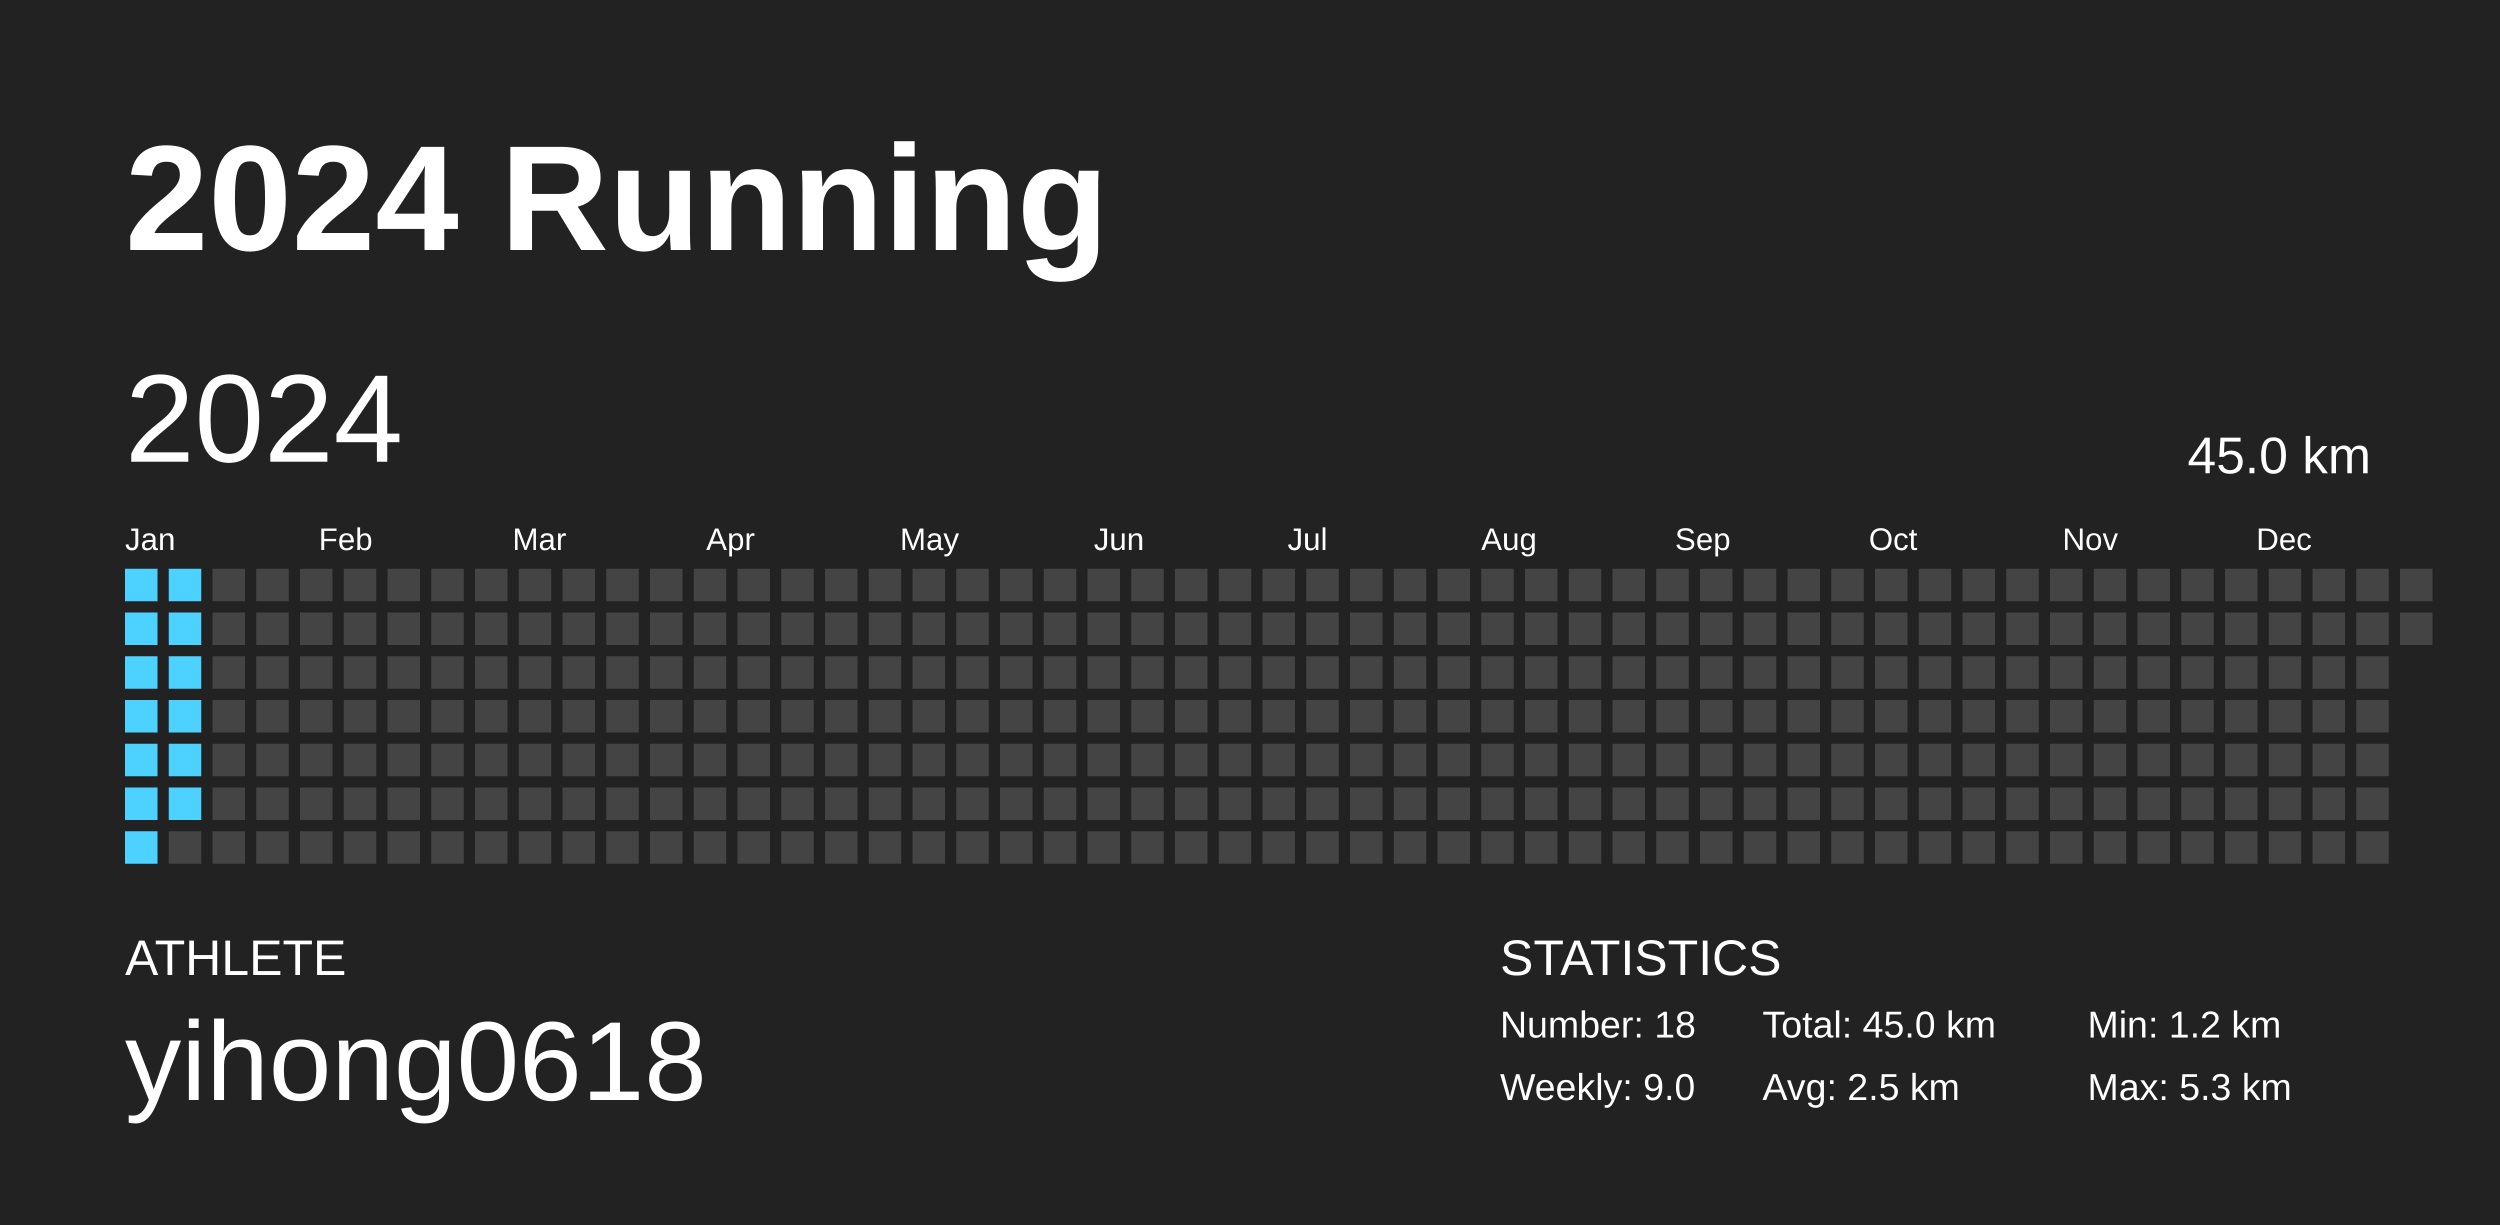
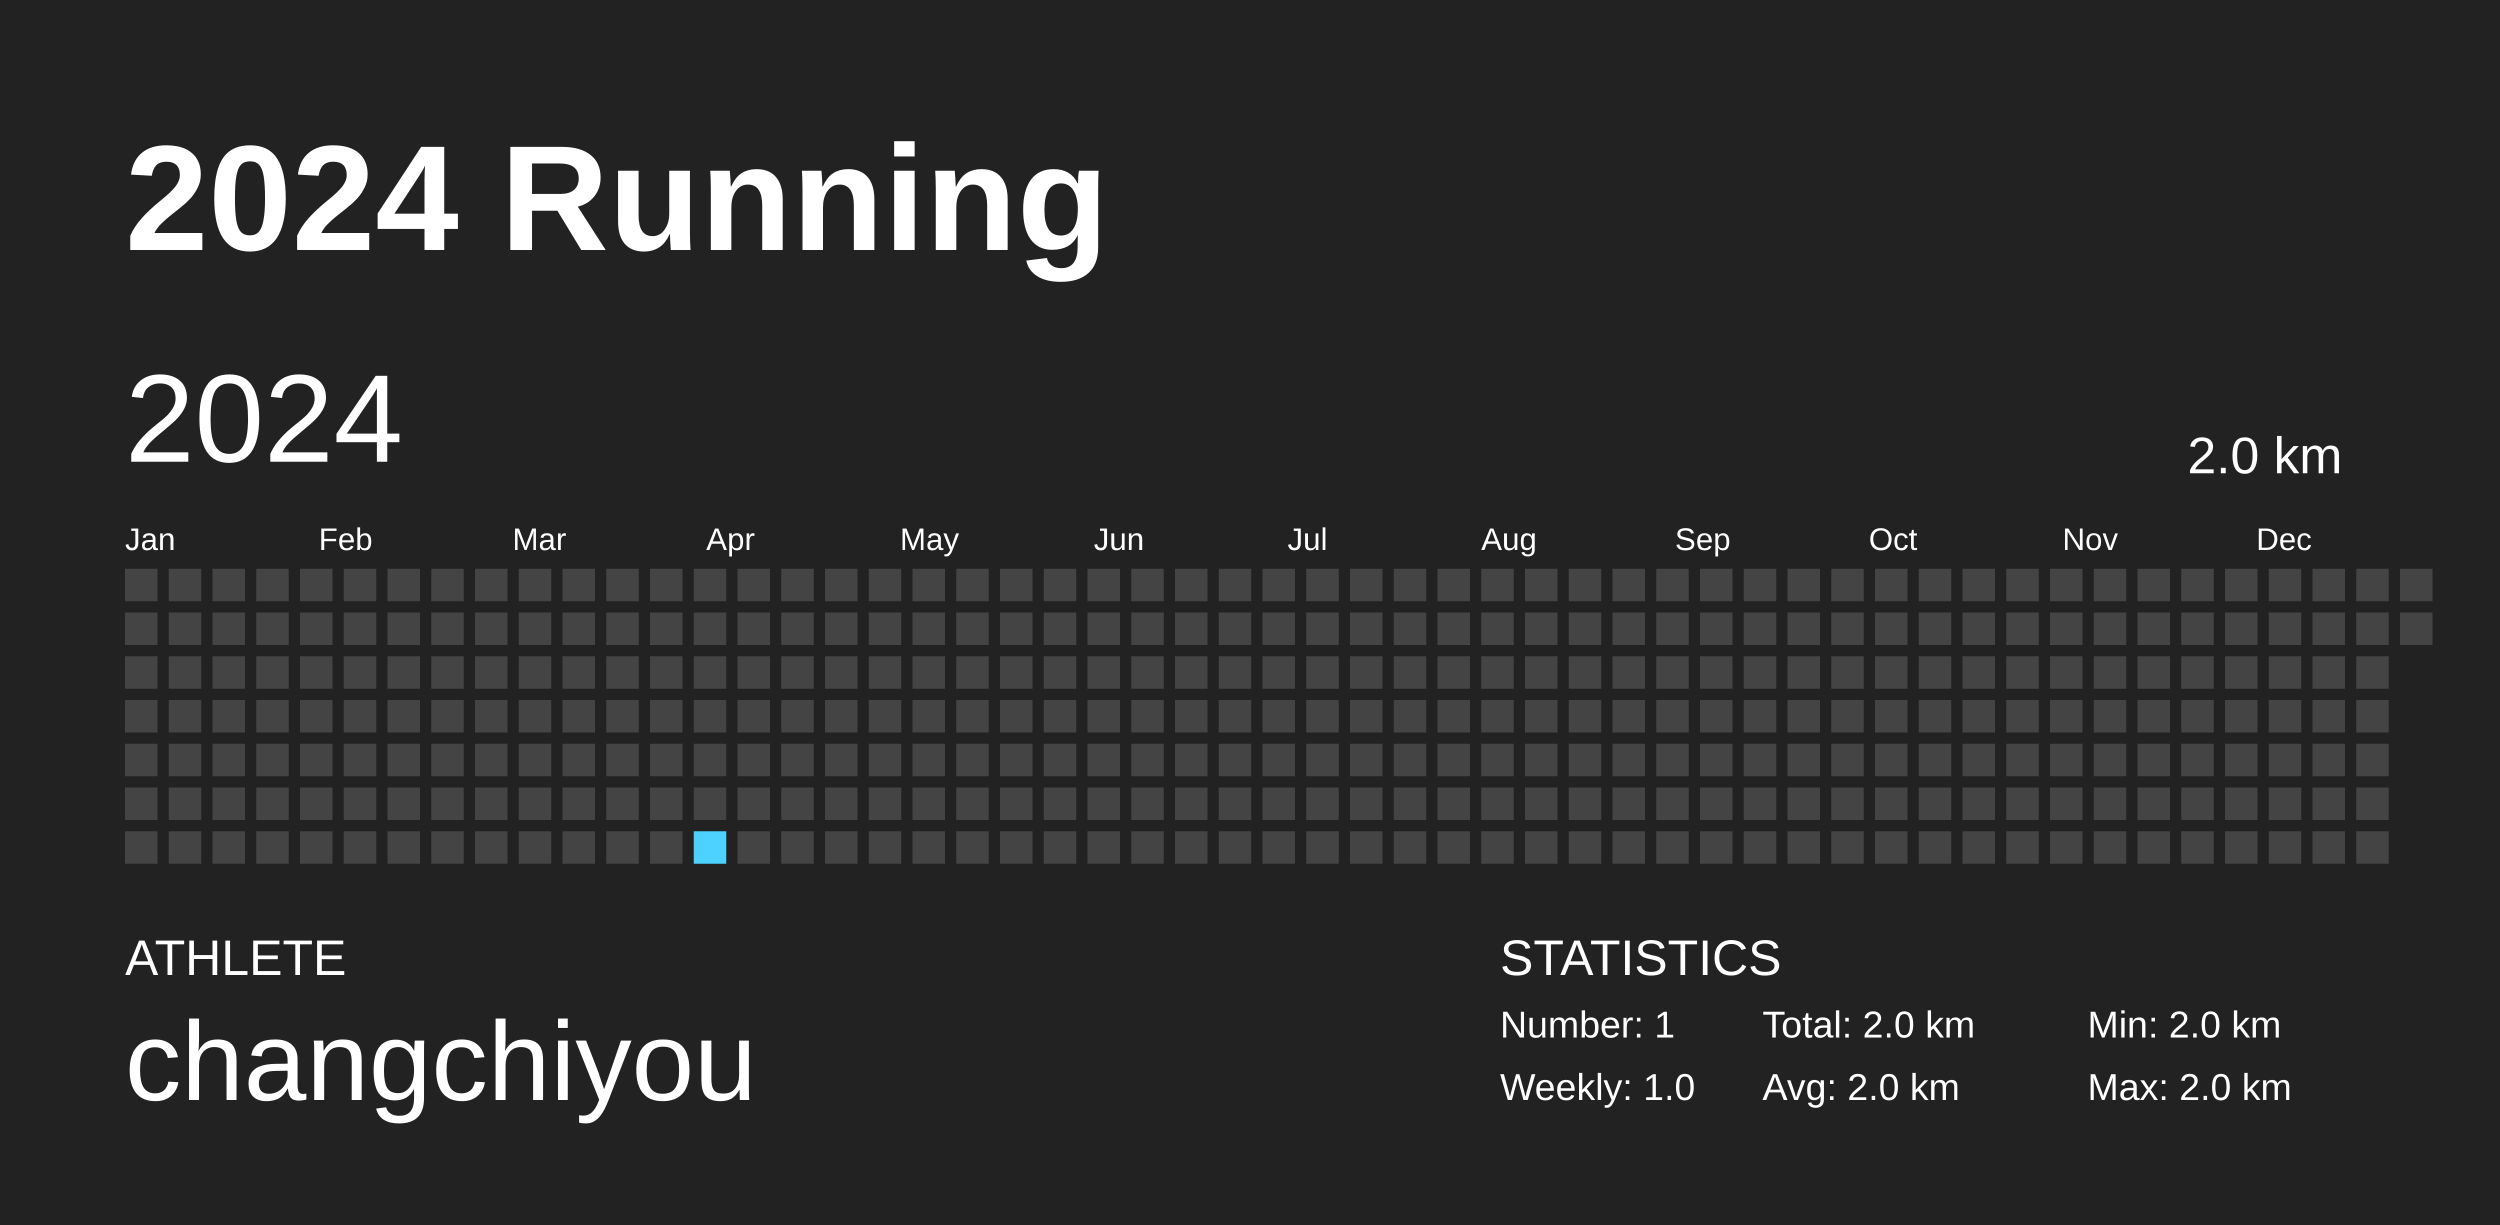
<svg xmlns="http://www.w3.org/2000/svg" baseProfile="full" height="98mm" version="1.1" viewBox="0,0,200,98" width="200mm">
  <defs />
  <rect fill="#222222" height="98" width="200" x="0" y="0" />
  <text fill="#FFFFFF" style="font-size:12px; font-family:Arial; font-weight:bold;" x="10" y="20">2024 Running</text>
  <text fill="#FFFFFF" style="font-size:4px; font-family:Arial" x="10" y="78">ATHLETE</text>
-   <text fill="#FFFFFF" style="font-size:9px; font-family:Arial" x="10" y="88">yihong0618</text>
+   <text fill="#FFFFFF" style="font-size:9px; font-family:Arial" x="10" y="88">changchiyou</text>
  <text fill="#FFFFFF" style="font-size:4px; font-family:Arial" x="120" y="78">STATISTICS</text>
-   <text fill="#FFFFFF" style="font-size:3px; font-family:Arial" x="120" y="83">Number: 18</text>
-   <text fill="#FFFFFF" style="font-size:3px; font-family:Arial" x="120" y="88">Weekly: 9.0</text>
-   <text fill="#FFFFFF" style="font-size:3px; font-family:Arial" x="141" y="83">Total: 45.0 km</text>
-   <text fill="#FFFFFF" style="font-size:3px; font-family:Arial" x="141" y="88">Avg: 2.5 km</text>
-   <text fill="#FFFFFF" style="font-size:3px; font-family:Arial" x="167" y="83">Min: 1.2 km</text>
-   <text fill="#FFFFFF" style="font-size:3px; font-family:Arial" x="167" y="88">Max: 5.3 km</text>
+   <text fill="#FFFFFF" style="font-size:3px; font-family:Arial" x="120" y="83">Number: 1</text>
+   <text fill="#FFFFFF" style="font-size:3px; font-family:Arial" x="120" y="88">Weekly: 1.0</text>
+   <text fill="#FFFFFF" style="font-size:3px; font-family:Arial" x="141" y="83">Total: 2.0 km</text>
+   <text fill="#FFFFFF" style="font-size:3px; font-family:Arial" x="141" y="88">Avg: 2.0 km</text>
+   <text fill="#FFFFFF" style="font-size:3px; font-family:Arial" x="167" y="83">Min: 2.0 km</text>
+   <text fill="#FFFFFF" style="font-size:3px; font-family:Arial" x="167" y="88">Max: 2.0 km</text>
  <text dominant-baseline="hanging" fill="#FFFFFF" style="font-size:10.0px; font-family:Arial;" x="10" y="30">2024</text>
-   <text dominant-baseline="hanging" fill="#FFFFFF" style="font-size:4.125px; font-family:Arial;" x="175" y="35">45.0 km</text>
+   <text dominant-baseline="hanging" fill="#FFFFFF" style="font-size:4.125px; font-family:Arial;" x="175" y="35">2.0 km</text>
  <text fill="#FFFFFF" style="font-size:2.5px; font-family:Arial" x="10.0" y="44">Jan</text>
  <text fill="#FFFFFF" style="font-size:2.5px; font-family:Arial" x="25.5" y="44">Feb</text>
  <text fill="#FFFFFF" style="font-size:2.5px; font-family:Arial" x="41.0" y="44">Mar</text>
  <text fill="#FFFFFF" style="font-size:2.5px; font-family:Arial" x="56.5" y="44">Apr</text>
  <text fill="#FFFFFF" style="font-size:2.5px; font-family:Arial" x="72.0" y="44">May</text>
  <text fill="#FFFFFF" style="font-size:2.5px; font-family:Arial" x="87.5" y="44">Jun</text>
  <text fill="#FFFFFF" style="font-size:2.5px; font-family:Arial" x="103.0" y="44">Jul</text>
  <text fill="#FFFFFF" style="font-size:2.5px; font-family:Arial" x="118.5" y="44">Aug</text>
  <text fill="#FFFFFF" style="font-size:2.5px; font-family:Arial" x="134.0" y="44">Sep</text>
  <text fill="#FFFFFF" style="font-size:2.5px; font-family:Arial" x="149.5" y="44">Oct</text>
  <text fill="#FFFFFF" style="font-size:2.5px; font-family:Arial" x="165.0" y="44">Nov</text>
  <text fill="#FFFFFF" style="font-size:2.5px; font-family:Arial" x="180.5" y="44">Dec</text>
-   <rect fill="#4dd2ff" height="2.6" width="2.6" x="10.0" y="45.5" />
-   <rect fill="#4dd2ff" height="2.6" width="2.6" x="10.0" y="49.0" />
-   <rect fill="#4dd2ff" height="2.6" width="2.6" x="10.0" y="52.5" />
-   <rect fill="#4dd2ff" height="2.6" width="2.6" x="10.0" y="56.0" />
-   <rect fill="#4dd2ff" height="2.6" width="2.6" x="10.0" y="59.5" />
-   <rect fill="#4dd2ff" height="2.6" width="2.6" x="10.0" y="63.0" />
-   <rect fill="#4dd2ff" height="2.6" width="2.6" x="10.0" y="66.5" />
-   <rect fill="#4dd2ff" height="2.6" width="2.6" x="13.5" y="45.5" />
-   <rect fill="#4dd2ff" height="2.6" width="2.6" x="13.5" y="49.0" />
-   <rect fill="#4dd2ff" height="2.6" width="2.6" x="13.5" y="52.5" />
-   <rect fill="#4dd2ff" height="2.6" width="2.6" x="13.5" y="56.0" />
-   <rect fill="#4dd2ff" height="2.6" width="2.6" x="13.5" y="59.5" />
-   <rect fill="#4dd2ff" height="2.6" width="2.6" x="13.5" y="63.0" />
+   <rect fill="#444444" height="2.6" width="2.6" x="10.0" y="45.5" />
+   <rect fill="#444444" height="2.6" width="2.6" x="10.0" y="49.0" />
+   <rect fill="#444444" height="2.6" width="2.6" x="10.0" y="52.5" />
+   <rect fill="#444444" height="2.6" width="2.6" x="10.0" y="56.0" />
+   <rect fill="#444444" height="2.6" width="2.6" x="10.0" y="59.5" />
+   <rect fill="#444444" height="2.6" width="2.6" x="10.0" y="63.0" />
+   <rect fill="#444444" height="2.6" width="2.6" x="10.0" y="66.5" />
+   <rect fill="#444444" height="2.6" width="2.6" x="13.5" y="45.5" />
+   <rect fill="#444444" height="2.6" width="2.6" x="13.5" y="49.0" />
+   <rect fill="#444444" height="2.6" width="2.6" x="13.5" y="52.5" />
+   <rect fill="#444444" height="2.6" width="2.6" x="13.5" y="56.0" />
+   <rect fill="#444444" height="2.6" width="2.6" x="13.5" y="59.5" />
+   <rect fill="#444444" height="2.6" width="2.6" x="13.5" y="63.0" />
  <rect fill="#444444" height="2.6" width="2.6" x="13.5" y="66.5" />
  <rect fill="#444444" height="2.6" width="2.6" x="17.0" y="45.5" />
  <rect fill="#444444" height="2.6" width="2.6" x="17.0" y="49.0" />
  <rect fill="#444444" height="2.6" width="2.6" x="17.0" y="52.5" />
  <rect fill="#444444" height="2.6" width="2.6" x="17.0" y="56.0" />
  <rect fill="#444444" height="2.6" width="2.6" x="17.0" y="59.5" />
  <rect fill="#444444" height="2.6" width="2.6" x="17.0" y="63.0" />
  <rect fill="#444444" height="2.6" width="2.6" x="17.0" y="66.5" />
  <rect fill="#444444" height="2.6" width="2.6" x="20.5" y="45.5" />
  <rect fill="#444444" height="2.6" width="2.6" x="20.5" y="49.0" />
  <rect fill="#444444" height="2.6" width="2.6" x="20.5" y="52.5" />
  <rect fill="#444444" height="2.6" width="2.6" x="20.5" y="56.0" />
  <rect fill="#444444" height="2.6" width="2.6" x="20.5" y="59.5" />
  <rect fill="#444444" height="2.6" width="2.6" x="20.5" y="63.0" />
  <rect fill="#444444" height="2.6" width="2.6" x="20.5" y="66.5" />
  <rect fill="#444444" height="2.6" width="2.6" x="24.0" y="45.5" />
  <rect fill="#444444" height="2.6" width="2.6" x="24.0" y="49.0" />
  <rect fill="#444444" height="2.6" width="2.6" x="24.0" y="52.5" />
  <rect fill="#444444" height="2.6" width="2.6" x="24.0" y="56.0" />
  <rect fill="#444444" height="2.6" width="2.6" x="24.0" y="59.5" />
  <rect fill="#444444" height="2.6" width="2.6" x="24.0" y="63.0" />
  <rect fill="#444444" height="2.6" width="2.6" x="24.0" y="66.5" />
  <rect fill="#444444" height="2.6" width="2.6" x="27.5" y="45.5" />
  <rect fill="#444444" height="2.6" width="2.6" x="27.5" y="49.0" />
  <rect fill="#444444" height="2.6" width="2.6" x="27.5" y="52.5" />
  <rect fill="#444444" height="2.6" width="2.6" x="27.5" y="56.0" />
  <rect fill="#444444" height="2.6" width="2.6" x="27.5" y="59.5" />
  <rect fill="#444444" height="2.6" width="2.6" x="27.5" y="63.0" />
  <rect fill="#444444" height="2.6" width="2.6" x="27.5" y="66.5" />
  <rect fill="#444444" height="2.6" width="2.6" x="31.0" y="45.5" />
  <rect fill="#444444" height="2.6" width="2.6" x="31.0" y="49.0" />
  <rect fill="#444444" height="2.6" width="2.6" x="31.0" y="52.5" />
  <rect fill="#444444" height="2.6" width="2.6" x="31.0" y="56.0" />
  <rect fill="#444444" height="2.6" width="2.6" x="31.0" y="59.5" />
  <rect fill="#444444" height="2.6" width="2.6" x="31.0" y="63.0" />
  <rect fill="#444444" height="2.6" width="2.6" x="31.0" y="66.5" />
  <rect fill="#444444" height="2.6" width="2.6" x="34.5" y="45.5" />
  <rect fill="#444444" height="2.6" width="2.6" x="34.5" y="49.0" />
  <rect fill="#444444" height="2.6" width="2.6" x="34.5" y="52.5" />
  <rect fill="#444444" height="2.6" width="2.6" x="34.5" y="56.0" />
  <rect fill="#444444" height="2.6" width="2.6" x="34.5" y="59.5" />
  <rect fill="#444444" height="2.6" width="2.6" x="34.5" y="63.0" />
  <rect fill="#444444" height="2.6" width="2.6" x="34.5" y="66.5" />
  <rect fill="#444444" height="2.6" width="2.6" x="38.0" y="45.5" />
  <rect fill="#444444" height="2.6" width="2.6" x="38.0" y="49.0" />
  <rect fill="#444444" height="2.6" width="2.6" x="38.0" y="52.5" />
  <rect fill="#444444" height="2.6" width="2.6" x="38.0" y="56.0" />
  <rect fill="#444444" height="2.6" width="2.6" x="38.0" y="59.5" />
  <rect fill="#444444" height="2.6" width="2.6" x="38.0" y="63.0" />
  <rect fill="#444444" height="2.6" width="2.6" x="38.0" y="66.5" />
  <rect fill="#444444" height="2.6" width="2.6" x="41.5" y="45.5" />
  <rect fill="#444444" height="2.6" width="2.6" x="41.5" y="49.0" />
  <rect fill="#444444" height="2.6" width="2.6" x="41.5" y="52.5" />
  <rect fill="#444444" height="2.6" width="2.6" x="41.5" y="56.0" />
  <rect fill="#444444" height="2.6" width="2.6" x="41.5" y="59.5" />
  <rect fill="#444444" height="2.6" width="2.6" x="41.5" y="63.0" />
  <rect fill="#444444" height="2.6" width="2.6" x="41.5" y="66.5" />
  <rect fill="#444444" height="2.6" width="2.6" x="45.0" y="45.5" />
  <rect fill="#444444" height="2.6" width="2.6" x="45.0" y="49.0" />
  <rect fill="#444444" height="2.6" width="2.6" x="45.0" y="52.5" />
  <rect fill="#444444" height="2.6" width="2.6" x="45.0" y="56.0" />
  <rect fill="#444444" height="2.6" width="2.6" x="45.0" y="59.5" />
  <rect fill="#444444" height="2.6" width="2.6" x="45.0" y="63.0" />
  <rect fill="#444444" height="2.6" width="2.6" x="45.0" y="66.5" />
  <rect fill="#444444" height="2.6" width="2.6" x="48.5" y="45.5" />
  <rect fill="#444444" height="2.6" width="2.6" x="48.5" y="49.0" />
  <rect fill="#444444" height="2.6" width="2.6" x="48.5" y="52.5" />
  <rect fill="#444444" height="2.6" width="2.6" x="48.5" y="56.0" />
  <rect fill="#444444" height="2.6" width="2.6" x="48.5" y="59.5" />
  <rect fill="#444444" height="2.6" width="2.6" x="48.5" y="63.0" />
  <rect fill="#444444" height="2.6" width="2.6" x="48.5" y="66.5" />
  <rect fill="#444444" height="2.6" width="2.6" x="52.0" y="45.5" />
  <rect fill="#444444" height="2.6" width="2.6" x="52.0" y="49.0" />
  <rect fill="#444444" height="2.6" width="2.6" x="52.0" y="52.5" />
  <rect fill="#444444" height="2.6" width="2.6" x="52.0" y="56.0" />
  <rect fill="#444444" height="2.6" width="2.6" x="52.0" y="59.5" />
  <rect fill="#444444" height="2.6" width="2.6" x="52.0" y="63.0" />
  <rect fill="#444444" height="2.6" width="2.6" x="52.0" y="66.5" />
  <rect fill="#444444" height="2.6" width="2.6" x="55.5" y="45.5" />
  <rect fill="#444444" height="2.6" width="2.6" x="55.5" y="49.0" />
  <rect fill="#444444" height="2.6" width="2.6" x="55.5" y="52.5" />
  <rect fill="#444444" height="2.6" width="2.6" x="55.5" y="56.0" />
  <rect fill="#444444" height="2.6" width="2.6" x="55.5" y="59.5" />
  <rect fill="#444444" height="2.6" width="2.6" x="55.5" y="63.0" />
-   <rect fill="#444444" height="2.6" width="2.6" x="55.5" y="66.5" />
+   <rect fill="#4DD2FF" height="2.6" width="2.6" x="55.5" y="66.5" />
  <rect fill="#444444" height="2.6" width="2.6" x="59.0" y="45.5" />
  <rect fill="#444444" height="2.6" width="2.6" x="59.0" y="49.0" />
  <rect fill="#444444" height="2.6" width="2.6" x="59.0" y="52.5" />
  <rect fill="#444444" height="2.6" width="2.6" x="59.0" y="56.0" />
  <rect fill="#444444" height="2.6" width="2.6" x="59.0" y="59.5" />
  <rect fill="#444444" height="2.6" width="2.6" x="59.0" y="63.0" />
  <rect fill="#444444" height="2.6" width="2.6" x="59.0" y="66.5" />
  <rect fill="#444444" height="2.6" width="2.6" x="62.5" y="45.5" />
  <rect fill="#444444" height="2.6" width="2.6" x="62.5" y="49.0" />
  <rect fill="#444444" height="2.6" width="2.6" x="62.5" y="52.5" />
  <rect fill="#444444" height="2.6" width="2.6" x="62.5" y="56.0" />
  <rect fill="#444444" height="2.6" width="2.6" x="62.5" y="59.5" />
  <rect fill="#444444" height="2.6" width="2.6" x="62.5" y="63.0" />
  <rect fill="#444444" height="2.6" width="2.6" x="62.5" y="66.5" />
  <rect fill="#444444" height="2.6" width="2.6" x="66.0" y="45.5" />
  <rect fill="#444444" height="2.6" width="2.6" x="66.0" y="49.0" />
  <rect fill="#444444" height="2.6" width="2.6" x="66.0" y="52.5" />
  <rect fill="#444444" height="2.6" width="2.6" x="66.0" y="56.0" />
  <rect fill="#444444" height="2.6" width="2.6" x="66.0" y="59.5" />
  <rect fill="#444444" height="2.6" width="2.6" x="66.0" y="63.0" />
  <rect fill="#444444" height="2.6" width="2.6" x="66.0" y="66.5" />
  <rect fill="#444444" height="2.6" width="2.6" x="69.5" y="45.5" />
  <rect fill="#444444" height="2.6" width="2.6" x="69.5" y="49.0" />
  <rect fill="#444444" height="2.6" width="2.6" x="69.5" y="52.5" />
  <rect fill="#444444" height="2.6" width="2.6" x="69.5" y="56.0" />
  <rect fill="#444444" height="2.6" width="2.6" x="69.5" y="59.5" />
  <rect fill="#444444" height="2.6" width="2.6" x="69.5" y="63.0" />
  <rect fill="#444444" height="2.6" width="2.6" x="69.5" y="66.5" />
  <rect fill="#444444" height="2.6" width="2.6" x="73.0" y="45.5" />
  <rect fill="#444444" height="2.6" width="2.6" x="73.0" y="49.0" />
  <rect fill="#444444" height="2.6" width="2.6" x="73.0" y="52.5" />
  <rect fill="#444444" height="2.6" width="2.6" x="73.0" y="56.0" />
  <rect fill="#444444" height="2.6" width="2.6" x="73.0" y="59.5" />
  <rect fill="#444444" height="2.6" width="2.6" x="73.0" y="63.0" />
  <rect fill="#444444" height="2.6" width="2.6" x="73.0" y="66.5" />
  <rect fill="#444444" height="2.6" width="2.6" x="76.5" y="45.5" />
  <rect fill="#444444" height="2.6" width="2.6" x="76.5" y="49.0" />
  <rect fill="#444444" height="2.6" width="2.6" x="76.5" y="52.5" />
  <rect fill="#444444" height="2.6" width="2.6" x="76.5" y="56.0" />
  <rect fill="#444444" height="2.6" width="2.6" x="76.5" y="59.5" />
  <rect fill="#444444" height="2.6" width="2.6" x="76.5" y="63.0" />
  <rect fill="#444444" height="2.6" width="2.6" x="76.5" y="66.5" />
  <rect fill="#444444" height="2.6" width="2.6" x="80.0" y="45.5" />
  <rect fill="#444444" height="2.6" width="2.6" x="80.0" y="49.0" />
  <rect fill="#444444" height="2.6" width="2.6" x="80.0" y="52.5" />
  <rect fill="#444444" height="2.6" width="2.6" x="80.0" y="56.0" />
  <rect fill="#444444" height="2.6" width="2.6" x="80.0" y="59.5" />
  <rect fill="#444444" height="2.6" width="2.6" x="80.0" y="63.0" />
  <rect fill="#444444" height="2.6" width="2.6" x="80.0" y="66.5" />
  <rect fill="#444444" height="2.6" width="2.6" x="83.5" y="45.5" />
  <rect fill="#444444" height="2.6" width="2.6" x="83.5" y="49.0" />
  <rect fill="#444444" height="2.6" width="2.6" x="83.5" y="52.5" />
  <rect fill="#444444" height="2.6" width="2.6" x="83.5" y="56.0" />
  <rect fill="#444444" height="2.6" width="2.6" x="83.5" y="59.5" />
  <rect fill="#444444" height="2.6" width="2.6" x="83.5" y="63.0" />
  <rect fill="#444444" height="2.6" width="2.6" x="83.5" y="66.5" />
  <rect fill="#444444" height="2.6" width="2.6" x="87.0" y="45.5" />
  <rect fill="#444444" height="2.6" width="2.6" x="87.0" y="49.0" />
  <rect fill="#444444" height="2.6" width="2.6" x="87.0" y="52.5" />
  <rect fill="#444444" height="2.6" width="2.6" x="87.0" y="56.0" />
  <rect fill="#444444" height="2.6" width="2.6" x="87.0" y="59.5" />
  <rect fill="#444444" height="2.6" width="2.6" x="87.0" y="63.0" />
  <rect fill="#444444" height="2.6" width="2.6" x="87.0" y="66.5" />
  <rect fill="#444444" height="2.6" width="2.6" x="90.5" y="45.5" />
  <rect fill="#444444" height="2.6" width="2.6" x="90.5" y="49.0" />
  <rect fill="#444444" height="2.6" width="2.6" x="90.5" y="52.5" />
  <rect fill="#444444" height="2.6" width="2.6" x="90.5" y="56.0" />
  <rect fill="#444444" height="2.6" width="2.6" x="90.5" y="59.5" />
  <rect fill="#444444" height="2.6" width="2.6" x="90.5" y="63.0" />
  <rect fill="#444444" height="2.6" width="2.6" x="90.5" y="66.5" />
  <rect fill="#444444" height="2.6" width="2.6" x="94.0" y="45.5" />
  <rect fill="#444444" height="2.6" width="2.6" x="94.0" y="49.0" />
  <rect fill="#444444" height="2.6" width="2.6" x="94.0" y="52.5" />
  <rect fill="#444444" height="2.6" width="2.6" x="94.0" y="56.0" />
  <rect fill="#444444" height="2.6" width="2.6" x="94.0" y="59.5" />
  <rect fill="#444444" height="2.6" width="2.6" x="94.0" y="63.0" />
  <rect fill="#444444" height="2.6" width="2.6" x="94.0" y="66.5" />
  <rect fill="#444444" height="2.6" width="2.6" x="97.5" y="45.5" />
  <rect fill="#444444" height="2.6" width="2.6" x="97.5" y="49.0" />
  <rect fill="#444444" height="2.6" width="2.6" x="97.5" y="52.5" />
  <rect fill="#444444" height="2.6" width="2.6" x="97.5" y="56.0" />
  <rect fill="#444444" height="2.6" width="2.6" x="97.5" y="59.5" />
  <rect fill="#444444" height="2.6" width="2.6" x="97.5" y="63.0" />
  <rect fill="#444444" height="2.6" width="2.6" x="97.5" y="66.5" />
  <rect fill="#444444" height="2.6" width="2.6" x="101.0" y="45.5" />
  <rect fill="#444444" height="2.6" width="2.6" x="101.0" y="49.0" />
  <rect fill="#444444" height="2.6" width="2.6" x="101.0" y="52.5" />
  <rect fill="#444444" height="2.6" width="2.6" x="101.0" y="56.0" />
  <rect fill="#444444" height="2.6" width="2.6" x="101.0" y="59.5" />
  <rect fill="#444444" height="2.6" width="2.6" x="101.0" y="63.0" />
  <rect fill="#444444" height="2.6" width="2.6" x="101.0" y="66.5" />
  <rect fill="#444444" height="2.6" width="2.6" x="104.5" y="45.5" />
  <rect fill="#444444" height="2.6" width="2.6" x="104.5" y="49.0" />
  <rect fill="#444444" height="2.6" width="2.6" x="104.5" y="52.5" />
  <rect fill="#444444" height="2.6" width="2.6" x="104.5" y="56.0" />
  <rect fill="#444444" height="2.6" width="2.6" x="104.5" y="59.5" />
  <rect fill="#444444" height="2.6" width="2.6" x="104.5" y="63.0" />
  <rect fill="#444444" height="2.6" width="2.6" x="104.5" y="66.5" />
  <rect fill="#444444" height="2.6" width="2.6" x="108.0" y="45.5" />
  <rect fill="#444444" height="2.6" width="2.6" x="108.0" y="49.0" />
  <rect fill="#444444" height="2.6" width="2.6" x="108.0" y="52.5" />
  <rect fill="#444444" height="2.6" width="2.6" x="108.0" y="56.0" />
  <rect fill="#444444" height="2.6" width="2.6" x="108.0" y="59.5" />
  <rect fill="#444444" height="2.6" width="2.6" x="108.0" y="63.0" />
  <rect fill="#444444" height="2.6" width="2.6" x="108.0" y="66.5" />
  <rect fill="#444444" height="2.6" width="2.6" x="111.5" y="45.5" />
  <rect fill="#444444" height="2.6" width="2.6" x="111.5" y="49.0" />
  <rect fill="#444444" height="2.6" width="2.6" x="111.5" y="52.5" />
  <rect fill="#444444" height="2.6" width="2.6" x="111.5" y="56.0" />
  <rect fill="#444444" height="2.6" width="2.6" x="111.5" y="59.5" />
  <rect fill="#444444" height="2.6" width="2.6" x="111.5" y="63.0" />
  <rect fill="#444444" height="2.6" width="2.6" x="111.5" y="66.5" />
  <rect fill="#444444" height="2.6" width="2.6" x="115.0" y="45.5" />
  <rect fill="#444444" height="2.6" width="2.6" x="115.0" y="49.0" />
  <rect fill="#444444" height="2.6" width="2.6" x="115.0" y="52.5" />
  <rect fill="#444444" height="2.6" width="2.6" x="115.0" y="56.0" />
  <rect fill="#444444" height="2.6" width="2.6" x="115.0" y="59.5" />
  <rect fill="#444444" height="2.6" width="2.6" x="115.0" y="63.0" />
  <rect fill="#444444" height="2.6" width="2.6" x="115.0" y="66.5" />
  <rect fill="#444444" height="2.6" width="2.6" x="118.5" y="45.5" />
  <rect fill="#444444" height="2.6" width="2.6" x="118.5" y="49.0" />
  <rect fill="#444444" height="2.6" width="2.6" x="118.5" y="52.5" />
  <rect fill="#444444" height="2.6" width="2.6" x="118.5" y="56.0" />
  <rect fill="#444444" height="2.6" width="2.6" x="118.5" y="59.5" />
  <rect fill="#444444" height="2.6" width="2.6" x="118.5" y="63.0" />
  <rect fill="#444444" height="2.6" width="2.6" x="118.5" y="66.5" />
  <rect fill="#444444" height="2.6" width="2.6" x="122.0" y="45.5" />
  <rect fill="#444444" height="2.6" width="2.6" x="122.0" y="49.0" />
  <rect fill="#444444" height="2.6" width="2.6" x="122.0" y="52.5" />
  <rect fill="#444444" height="2.6" width="2.6" x="122.0" y="56.0" />
  <rect fill="#444444" height="2.6" width="2.6" x="122.0" y="59.5" />
  <rect fill="#444444" height="2.6" width="2.6" x="122.0" y="63.0" />
  <rect fill="#444444" height="2.6" width="2.6" x="122.0" y="66.5" />
  <rect fill="#444444" height="2.6" width="2.6" x="125.5" y="45.5" />
  <rect fill="#444444" height="2.6" width="2.6" x="125.5" y="49.0" />
  <rect fill="#444444" height="2.6" width="2.6" x="125.5" y="52.5" />
  <rect fill="#444444" height="2.6" width="2.6" x="125.5" y="56.0" />
  <rect fill="#444444" height="2.6" width="2.6" x="125.5" y="59.5" />
  <rect fill="#444444" height="2.6" width="2.6" x="125.5" y="63.0" />
  <rect fill="#444444" height="2.6" width="2.6" x="125.5" y="66.5" />
  <rect fill="#444444" height="2.6" width="2.6" x="129.0" y="45.5" />
  <rect fill="#444444" height="2.6" width="2.6" x="129.0" y="49.0" />
  <rect fill="#444444" height="2.6" width="2.6" x="129.0" y="52.5" />
  <rect fill="#444444" height="2.6" width="2.6" x="129.0" y="56.0" />
  <rect fill="#444444" height="2.6" width="2.6" x="129.0" y="59.5" />
  <rect fill="#444444" height="2.6" width="2.6" x="129.0" y="63.0" />
  <rect fill="#444444" height="2.6" width="2.6" x="129.0" y="66.5" />
  <rect fill="#444444" height="2.6" width="2.6" x="132.5" y="45.5" />
  <rect fill="#444444" height="2.6" width="2.6" x="132.5" y="49.0" />
  <rect fill="#444444" height="2.6" width="2.6" x="132.5" y="52.5" />
  <rect fill="#444444" height="2.6" width="2.6" x="132.5" y="56.0" />
  <rect fill="#444444" height="2.6" width="2.6" x="132.5" y="59.5" />
  <rect fill="#444444" height="2.6" width="2.6" x="132.5" y="63.0" />
  <rect fill="#444444" height="2.6" width="2.6" x="132.5" y="66.5" />
  <rect fill="#444444" height="2.6" width="2.6" x="136.0" y="45.5" />
  <rect fill="#444444" height="2.6" width="2.6" x="136.0" y="49.0" />
  <rect fill="#444444" height="2.6" width="2.6" x="136.0" y="52.5" />
  <rect fill="#444444" height="2.6" width="2.6" x="136.0" y="56.0" />
  <rect fill="#444444" height="2.6" width="2.6" x="136.0" y="59.5" />
  <rect fill="#444444" height="2.6" width="2.6" x="136.0" y="63.0" />
  <rect fill="#444444" height="2.6" width="2.6" x="136.0" y="66.5" />
  <rect fill="#444444" height="2.6" width="2.6" x="139.5" y="45.5" />
  <rect fill="#444444" height="2.6" width="2.6" x="139.5" y="49.0" />
  <rect fill="#444444" height="2.6" width="2.6" x="139.5" y="52.5" />
  <rect fill="#444444" height="2.6" width="2.6" x="139.5" y="56.0" />
  <rect fill="#444444" height="2.6" width="2.6" x="139.5" y="59.5" />
  <rect fill="#444444" height="2.6" width="2.6" x="139.5" y="63.0" />
  <rect fill="#444444" height="2.6" width="2.6" x="139.5" y="66.5" />
  <rect fill="#444444" height="2.6" width="2.6" x="143.0" y="45.5" />
  <rect fill="#444444" height="2.6" width="2.6" x="143.0" y="49.0" />
  <rect fill="#444444" height="2.6" width="2.6" x="143.0" y="52.5" />
  <rect fill="#444444" height="2.6" width="2.6" x="143.0" y="56.0" />
  <rect fill="#444444" height="2.6" width="2.6" x="143.0" y="59.5" />
  <rect fill="#444444" height="2.6" width="2.6" x="143.0" y="63.0" />
  <rect fill="#444444" height="2.6" width="2.6" x="143.0" y="66.5" />
  <rect fill="#444444" height="2.6" width="2.6" x="146.5" y="45.5" />
  <rect fill="#444444" height="2.6" width="2.6" x="146.5" y="49.0" />
  <rect fill="#444444" height="2.6" width="2.6" x="146.5" y="52.5" />
  <rect fill="#444444" height="2.6" width="2.6" x="146.5" y="56.0" />
  <rect fill="#444444" height="2.6" width="2.6" x="146.5" y="59.5" />
  <rect fill="#444444" height="2.6" width="2.6" x="146.5" y="63.0" />
  <rect fill="#444444" height="2.6" width="2.6" x="146.5" y="66.5" />
  <rect fill="#444444" height="2.6" width="2.6" x="150.0" y="45.5" />
  <rect fill="#444444" height="2.6" width="2.6" x="150.0" y="49.0" />
  <rect fill="#444444" height="2.6" width="2.6" x="150.0" y="52.5" />
  <rect fill="#444444" height="2.6" width="2.6" x="150.0" y="56.0" />
  <rect fill="#444444" height="2.6" width="2.6" x="150.0" y="59.5" />
  <rect fill="#444444" height="2.6" width="2.6" x="150.0" y="63.0" />
  <rect fill="#444444" height="2.6" width="2.6" x="150.0" y="66.5" />
  <rect fill="#444444" height="2.6" width="2.6" x="153.5" y="45.5" />
  <rect fill="#444444" height="2.6" width="2.6" x="153.5" y="49.0" />
  <rect fill="#444444" height="2.6" width="2.6" x="153.5" y="52.5" />
  <rect fill="#444444" height="2.6" width="2.6" x="153.5" y="56.0" />
  <rect fill="#444444" height="2.6" width="2.6" x="153.5" y="59.5" />
  <rect fill="#444444" height="2.6" width="2.6" x="153.5" y="63.0" />
  <rect fill="#444444" height="2.6" width="2.6" x="153.5" y="66.5" />
  <rect fill="#444444" height="2.6" width="2.6" x="157.0" y="45.5" />
  <rect fill="#444444" height="2.6" width="2.6" x="157.0" y="49.0" />
  <rect fill="#444444" height="2.6" width="2.6" x="157.0" y="52.5" />
  <rect fill="#444444" height="2.6" width="2.6" x="157.0" y="56.0" />
  <rect fill="#444444" height="2.6" width="2.6" x="157.0" y="59.5" />
  <rect fill="#444444" height="2.6" width="2.6" x="157.0" y="63.0" />
  <rect fill="#444444" height="2.6" width="2.6" x="157.0" y="66.5" />
  <rect fill="#444444" height="2.6" width="2.6" x="160.5" y="45.5" />
  <rect fill="#444444" height="2.6" width="2.6" x="160.5" y="49.0" />
  <rect fill="#444444" height="2.6" width="2.6" x="160.5" y="52.5" />
  <rect fill="#444444" height="2.6" width="2.6" x="160.5" y="56.0" />
  <rect fill="#444444" height="2.6" width="2.6" x="160.5" y="59.5" />
  <rect fill="#444444" height="2.6" width="2.6" x="160.5" y="63.0" />
  <rect fill="#444444" height="2.6" width="2.6" x="160.5" y="66.5" />
  <rect fill="#444444" height="2.6" width="2.6" x="164.0" y="45.5" />
  <rect fill="#444444" height="2.6" width="2.6" x="164.0" y="49.0" />
  <rect fill="#444444" height="2.6" width="2.6" x="164.0" y="52.5" />
  <rect fill="#444444" height="2.6" width="2.6" x="164.0" y="56.0" />
  <rect fill="#444444" height="2.6" width="2.6" x="164.0" y="59.5" />
  <rect fill="#444444" height="2.6" width="2.6" x="164.0" y="63.0" />
  <rect fill="#444444" height="2.6" width="2.6" x="164.0" y="66.5" />
  <rect fill="#444444" height="2.6" width="2.6" x="167.5" y="45.5" />
  <rect fill="#444444" height="2.6" width="2.6" x="167.5" y="49.0" />
  <rect fill="#444444" height="2.6" width="2.6" x="167.5" y="52.5" />
  <rect fill="#444444" height="2.6" width="2.6" x="167.5" y="56.0" />
  <rect fill="#444444" height="2.6" width="2.6" x="167.5" y="59.5" />
  <rect fill="#444444" height="2.6" width="2.6" x="167.5" y="63.0" />
  <rect fill="#444444" height="2.6" width="2.6" x="167.5" y="66.5" />
  <rect fill="#444444" height="2.6" width="2.6" x="171.0" y="45.5" />
  <rect fill="#444444" height="2.6" width="2.6" x="171.0" y="49.0" />
  <rect fill="#444444" height="2.6" width="2.6" x="171.0" y="52.5" />
  <rect fill="#444444" height="2.6" width="2.6" x="171.0" y="56.0" />
  <rect fill="#444444" height="2.6" width="2.6" x="171.0" y="59.5" />
  <rect fill="#444444" height="2.6" width="2.6" x="171.0" y="63.0" />
  <rect fill="#444444" height="2.6" width="2.6" x="171.0" y="66.5" />
  <rect fill="#444444" height="2.6" width="2.6" x="174.5" y="45.5" />
  <rect fill="#444444" height="2.6" width="2.6" x="174.5" y="49.0" />
  <rect fill="#444444" height="2.6" width="2.6" x="174.5" y="52.5" />
  <rect fill="#444444" height="2.6" width="2.6" x="174.5" y="56.0" />
  <rect fill="#444444" height="2.6" width="2.6" x="174.5" y="59.5" />
  <rect fill="#444444" height="2.6" width="2.6" x="174.5" y="63.0" />
  <rect fill="#444444" height="2.6" width="2.6" x="174.5" y="66.5" />
  <rect fill="#444444" height="2.6" width="2.6" x="178.0" y="45.5" />
  <rect fill="#444444" height="2.6" width="2.6" x="178.0" y="49.0" />
  <rect fill="#444444" height="2.6" width="2.6" x="178.0" y="52.5" />
  <rect fill="#444444" height="2.6" width="2.6" x="178.0" y="56.0" />
  <rect fill="#444444" height="2.6" width="2.6" x="178.0" y="59.5" />
  <rect fill="#444444" height="2.6" width="2.6" x="178.0" y="63.0" />
  <rect fill="#444444" height="2.6" width="2.6" x="178.0" y="66.5" />
  <rect fill="#444444" height="2.6" width="2.6" x="181.5" y="45.5" />
  <rect fill="#444444" height="2.6" width="2.6" x="181.5" y="49.0" />
  <rect fill="#444444" height="2.6" width="2.6" x="181.5" y="52.5" />
  <rect fill="#444444" height="2.6" width="2.6" x="181.5" y="56.0" />
  <rect fill="#444444" height="2.6" width="2.6" x="181.5" y="59.5" />
  <rect fill="#444444" height="2.6" width="2.6" x="181.5" y="63.0" />
  <rect fill="#444444" height="2.6" width="2.6" x="181.5" y="66.5" />
  <rect fill="#444444" height="2.6" width="2.6" x="185.0" y="45.5" />
  <rect fill="#444444" height="2.6" width="2.6" x="185.0" y="49.0" />
  <rect fill="#444444" height="2.6" width="2.6" x="185.0" y="52.5" />
  <rect fill="#444444" height="2.6" width="2.6" x="185.0" y="56.0" />
  <rect fill="#444444" height="2.6" width="2.6" x="185.0" y="59.5" />
  <rect fill="#444444" height="2.6" width="2.6" x="185.0" y="63.0" />
  <rect fill="#444444" height="2.6" width="2.6" x="185.0" y="66.5" />
  <rect fill="#444444" height="2.6" width="2.6" x="188.5" y="45.5" />
  <rect fill="#444444" height="2.6" width="2.6" x="188.5" y="49.0" />
  <rect fill="#444444" height="2.6" width="2.6" x="188.5" y="52.5" />
  <rect fill="#444444" height="2.6" width="2.6" x="188.5" y="56.0" />
  <rect fill="#444444" height="2.6" width="2.6" x="188.5" y="59.5" />
  <rect fill="#444444" height="2.6" width="2.6" x="188.5" y="63.0" />
  <rect fill="#444444" height="2.6" width="2.6" x="188.5" y="66.5" />
  <rect fill="#444444" height="2.6" width="2.6" x="192.0" y="45.5" />
  <rect fill="#444444" height="2.6" width="2.6" x="192.0" y="49.0" />
</svg>
